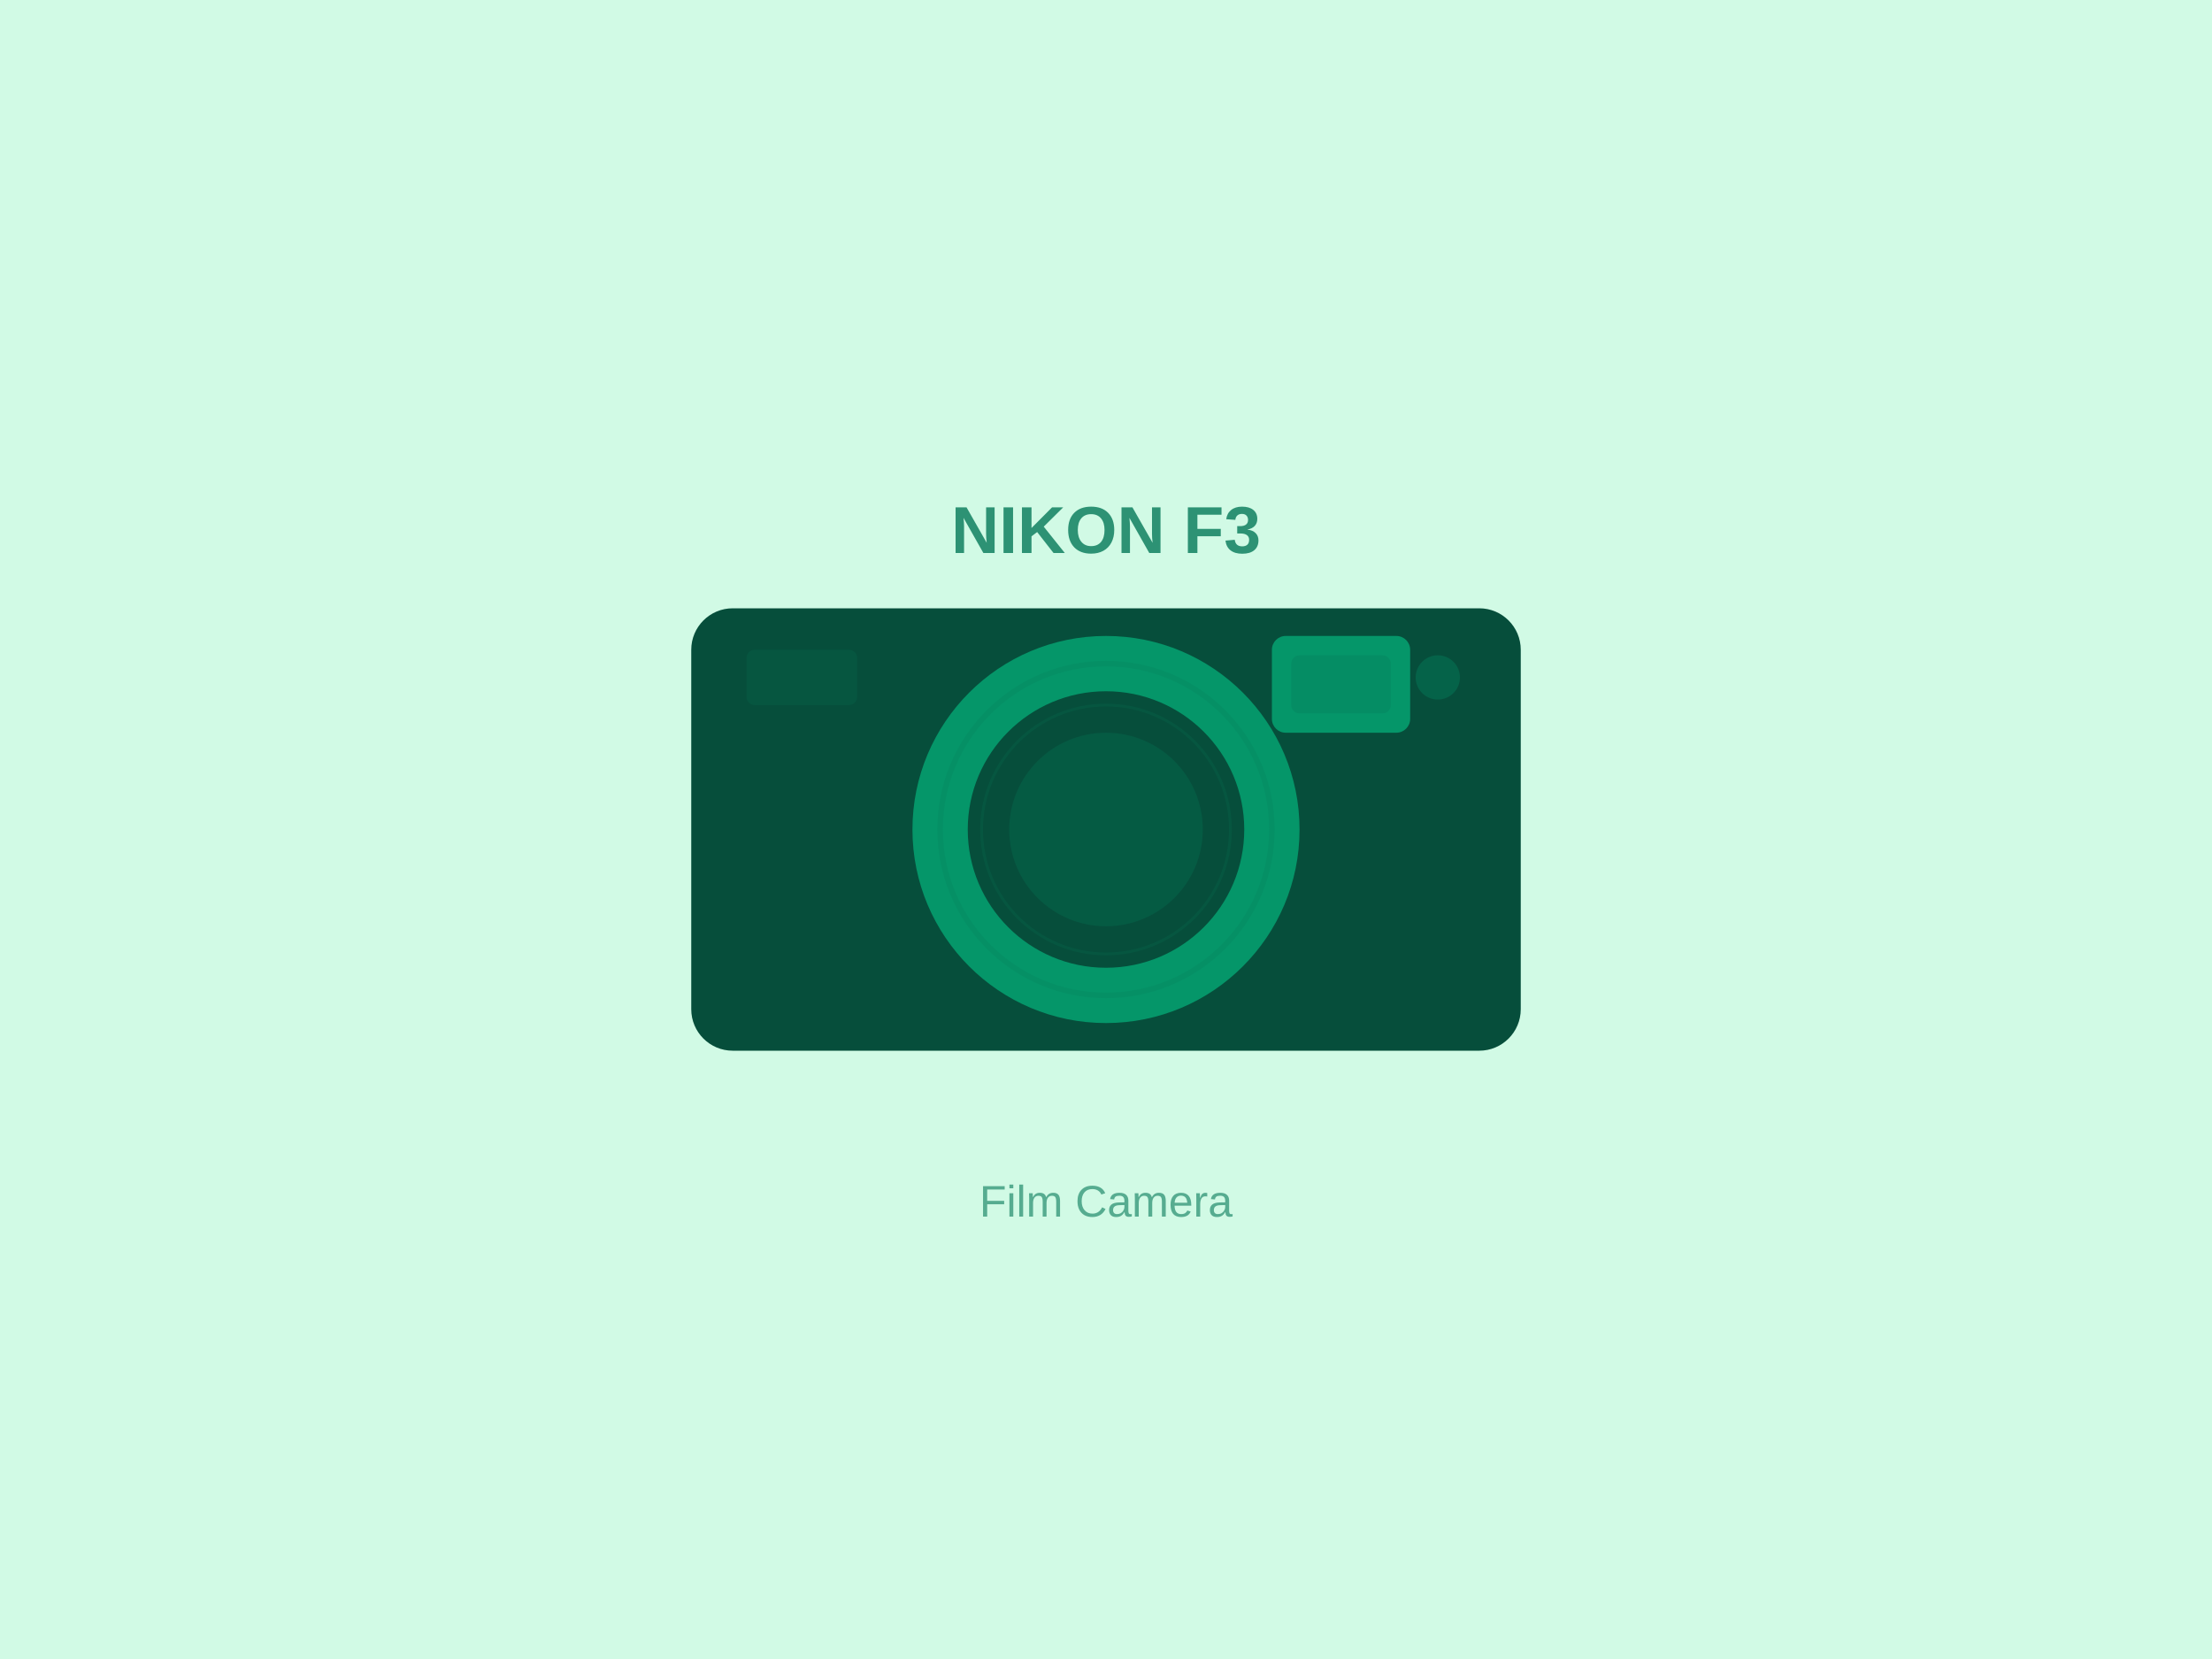
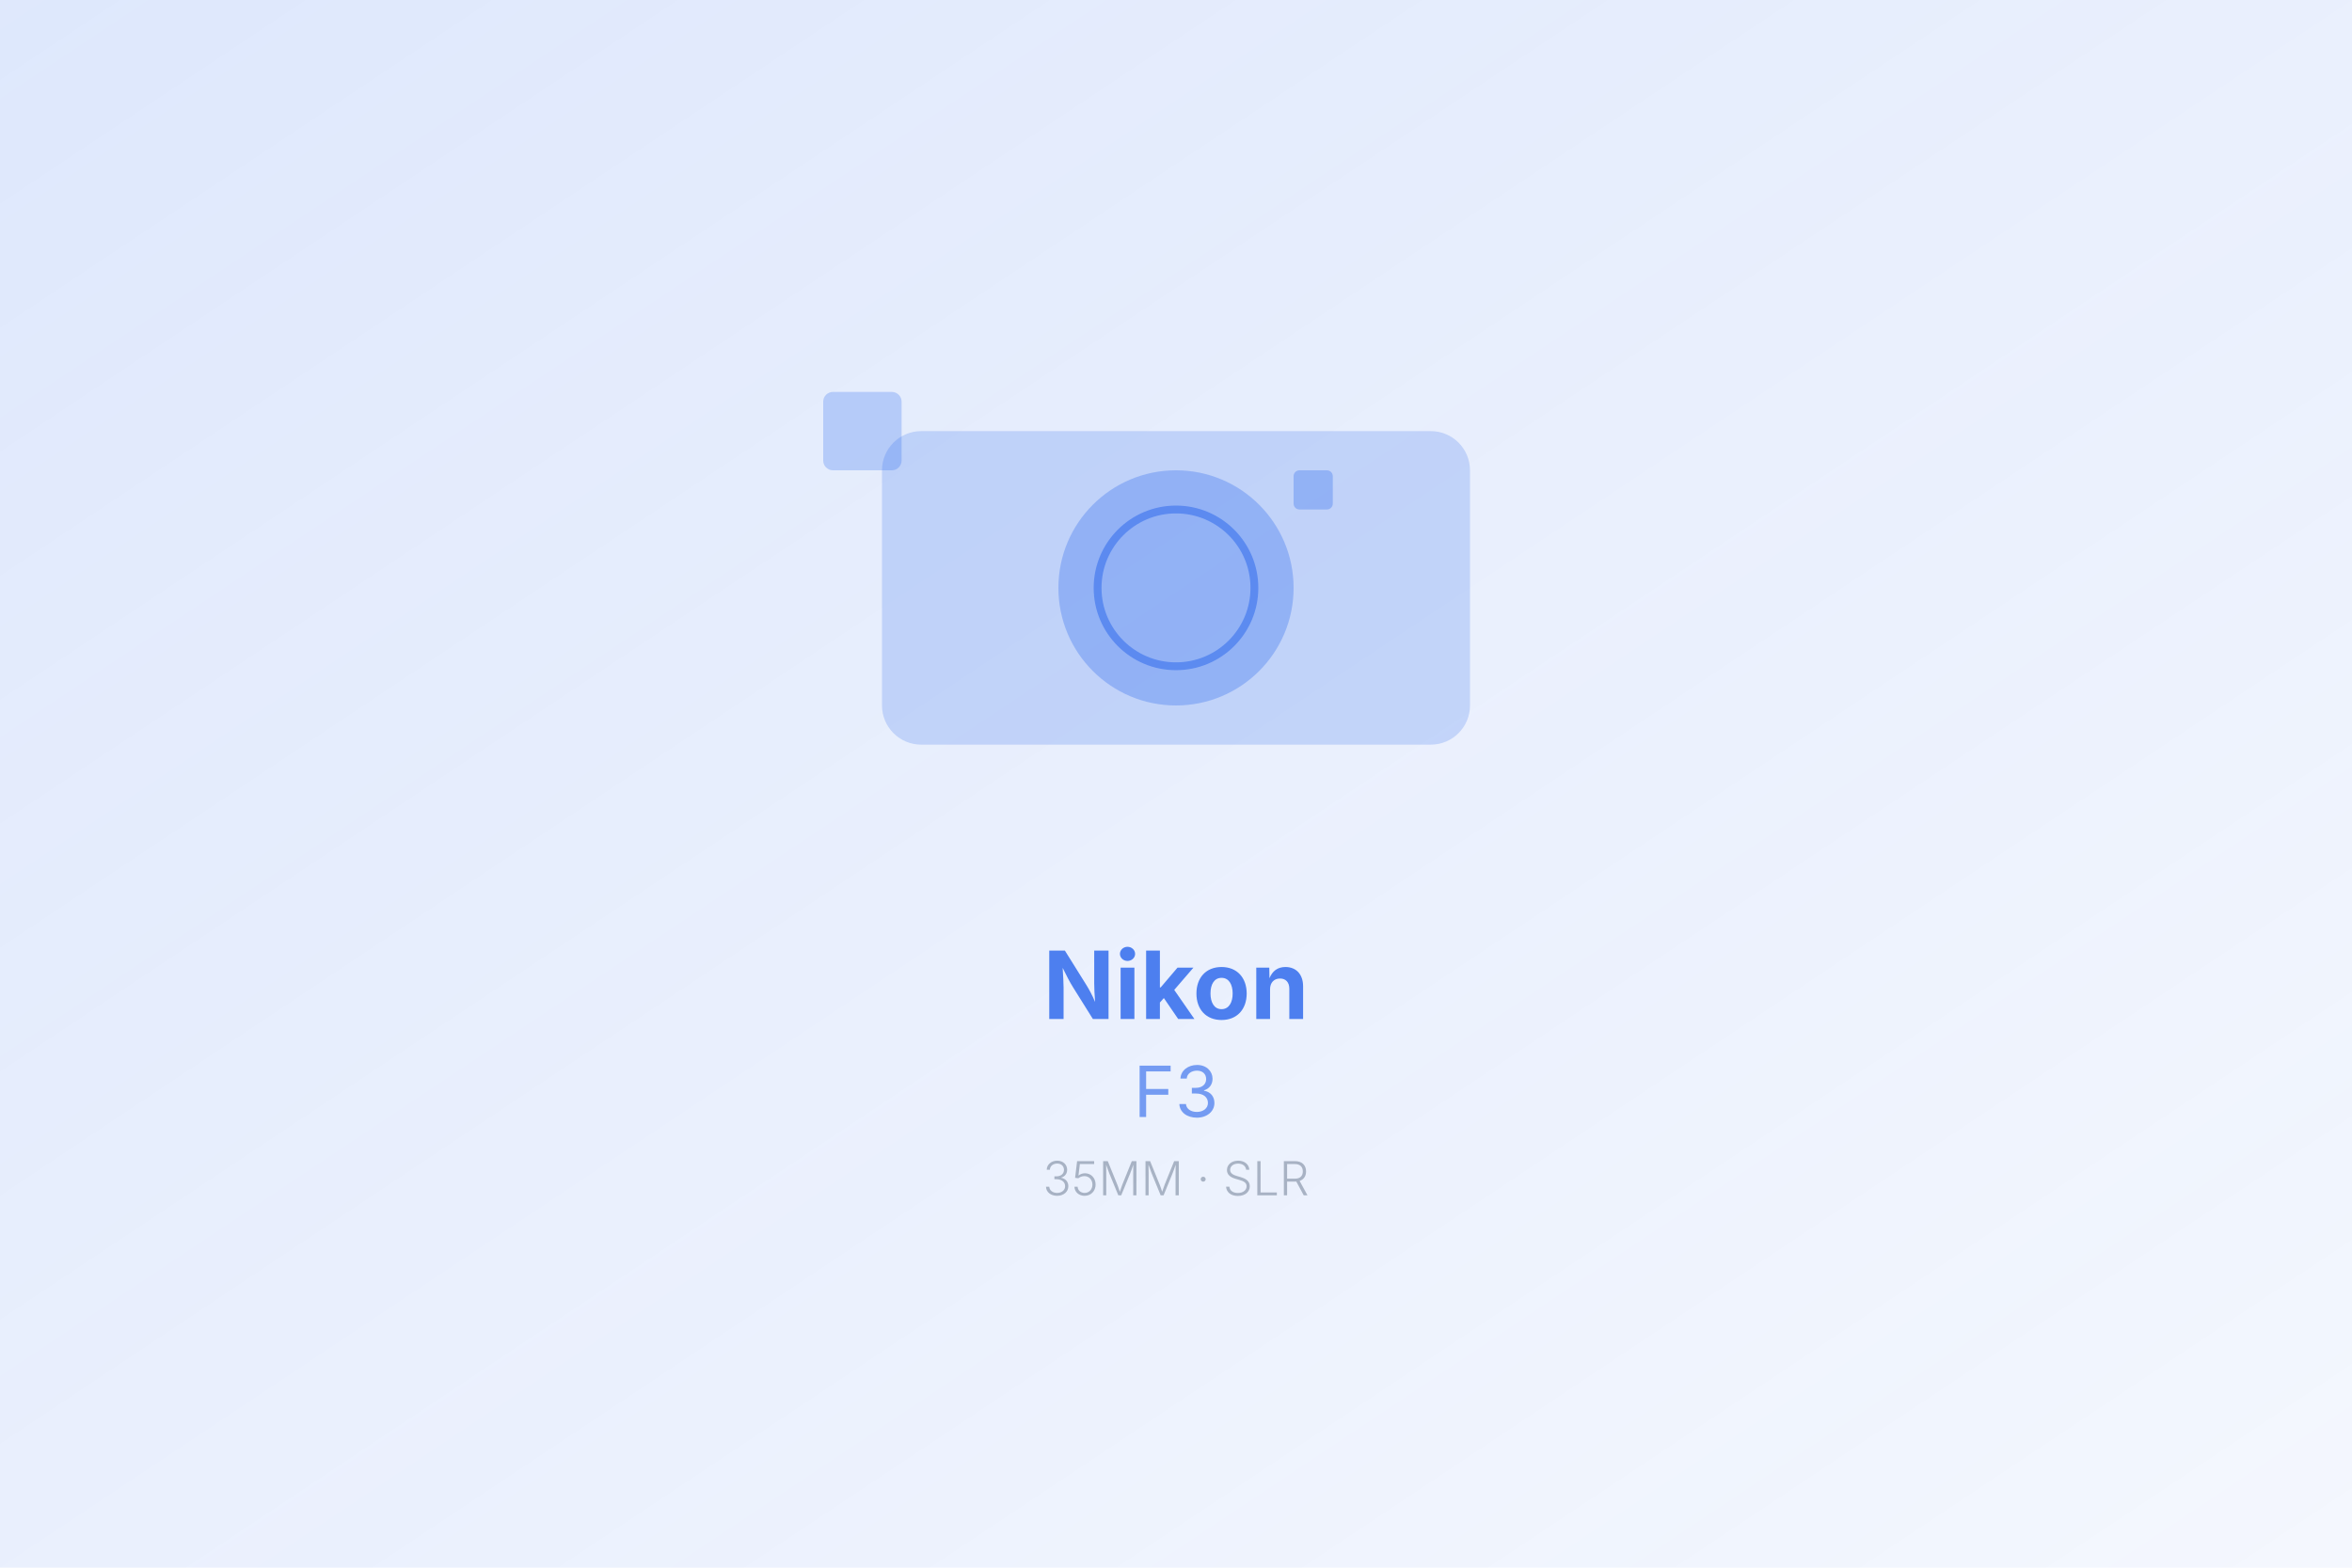
- <svg xmlns="http://www.w3.org/2000/svg" width="800" height="600">
-   <rect width="800" height="600" fill="#d1fae5" />
-   <g transform="translate(400, 300)">
-     <rect x="-150" y="-80" width="300" height="160" fill="#064e3b" rx="15" />
-     <circle cx="0" cy="0" r="70" fill="#059669" />
-     <circle cx="0" cy="0" r="50" fill="#064e3b" />
-     <circle cx="0" cy="0" r="35" fill="#047857" opacity="0.3" />
-     <circle cx="0" cy="0" r="60" fill="none" stroke="#047857" stroke-width="2" opacity="0.2" />
-     <circle cx="0" cy="0" r="45" fill="none" stroke="#047857" stroke-width="1" opacity="0.2" />
-     <rect x="60" y="-70" width="50" height="35" fill="#059669" rx="5" />
-     <rect x="67" y="-63" width="36" height="21" fill="#047857" opacity="0.3" rx="3" />
-     <circle cx="120" cy="-55" r="8" fill="#047857" opacity="0.5" />
-     <rect x="-130" y="-65" width="40" height="20" fill="#047857" opacity="0.2" rx="3" />
-     <text x="0" y="-100" font-family="Arial, sans-serif" font-size="24" fill="#047857" text-anchor="middle" font-weight="bold" opacity="0.8">NIKON F3</text>
-     <text x="0" y="140" font-family="Arial, sans-serif" font-size="16" fill="#047857" text-anchor="middle" opacity="0.6">Film Camera</text>
+ <svg xmlns="http://www.w3.org/2000/svg" width="1200" height="800" viewBox="0 0 1200 800">
+   <defs>
+     <linearGradient id="bg-nikon-f3" x1="0%" y1="0%" x2="100%" y2="100%">
+       <stop offset="0%" style="stop-color:#2563eb;stop-opacity:0.15" />
+       <stop offset="100%" style="stop-color:#2563eb;stop-opacity:0.05" />
+     </linearGradient>
+   </defs>
+   <rect width="1200" height="800" fill="url(#bg-nikon-f3)" />
+   <g transform="translate(600.0, 300.0)">
+     <rect x="-150" y="-80" width="300" height="160" rx="20" fill="#2563eb" opacity="0.2" />
+     <circle cx="0" cy="0" r="60" fill="#2563eb" opacity="0.3" />
+     <circle cx="0" cy="0" r="40" fill="none" stroke="#2563eb" stroke-width="4" opacity="0.5" />
+     <rect x="-180" y="-100" width="40" height="40" rx="5" fill="#2563eb" opacity="0.25" />
+     <rect x="60" y="-60" width="20" height="20" rx="3" fill="#2563eb" opacity="0.3" />
  </g>
+   <text x="600.0" y="520.0" font-family="system-ui, -apple-system, sans-serif" font-size="48" font-weight="700" fill="#2563eb" text-anchor="middle" opacity="0.8">
+     Nikon
+   </text>
+   <text x="600.0" y="570.0" font-family="system-ui, -apple-system, sans-serif" font-size="36" font-weight="400" fill="#2563eb" text-anchor="middle" opacity="0.6">
+     F3
+   </text>
+   <text x="600.0" y="610.0" font-family="system-ui, -apple-system, sans-serif" font-size="24" font-weight="300" fill="#64748b" text-anchor="middle" opacity="0.5">
+     35MM · SLR
+   </text>
</svg>
